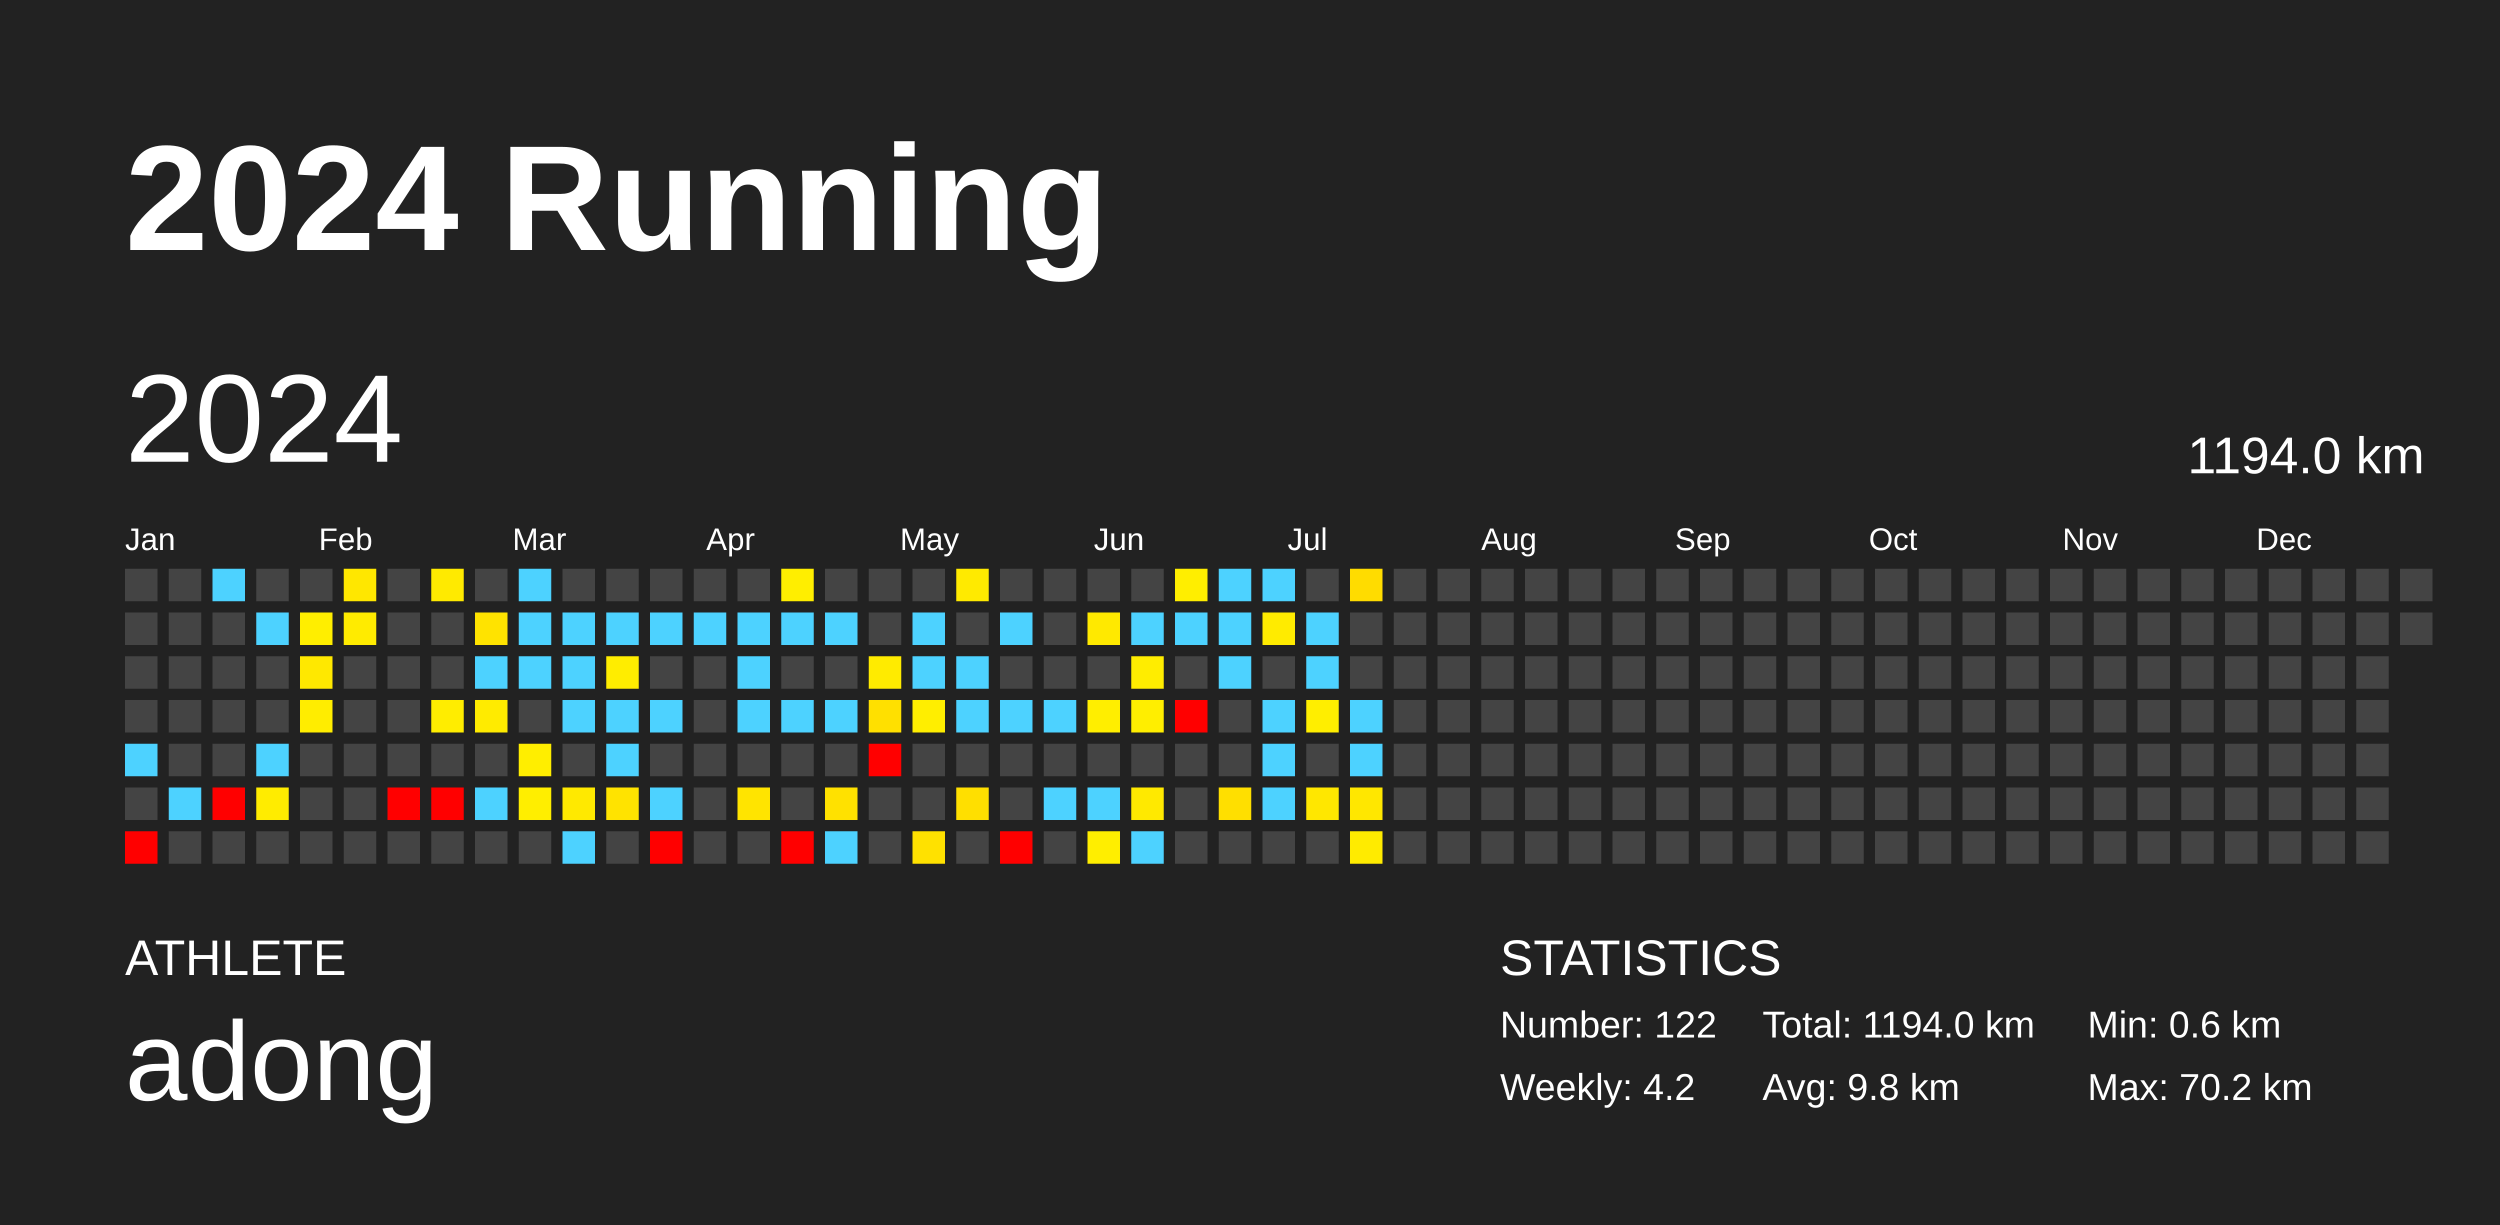
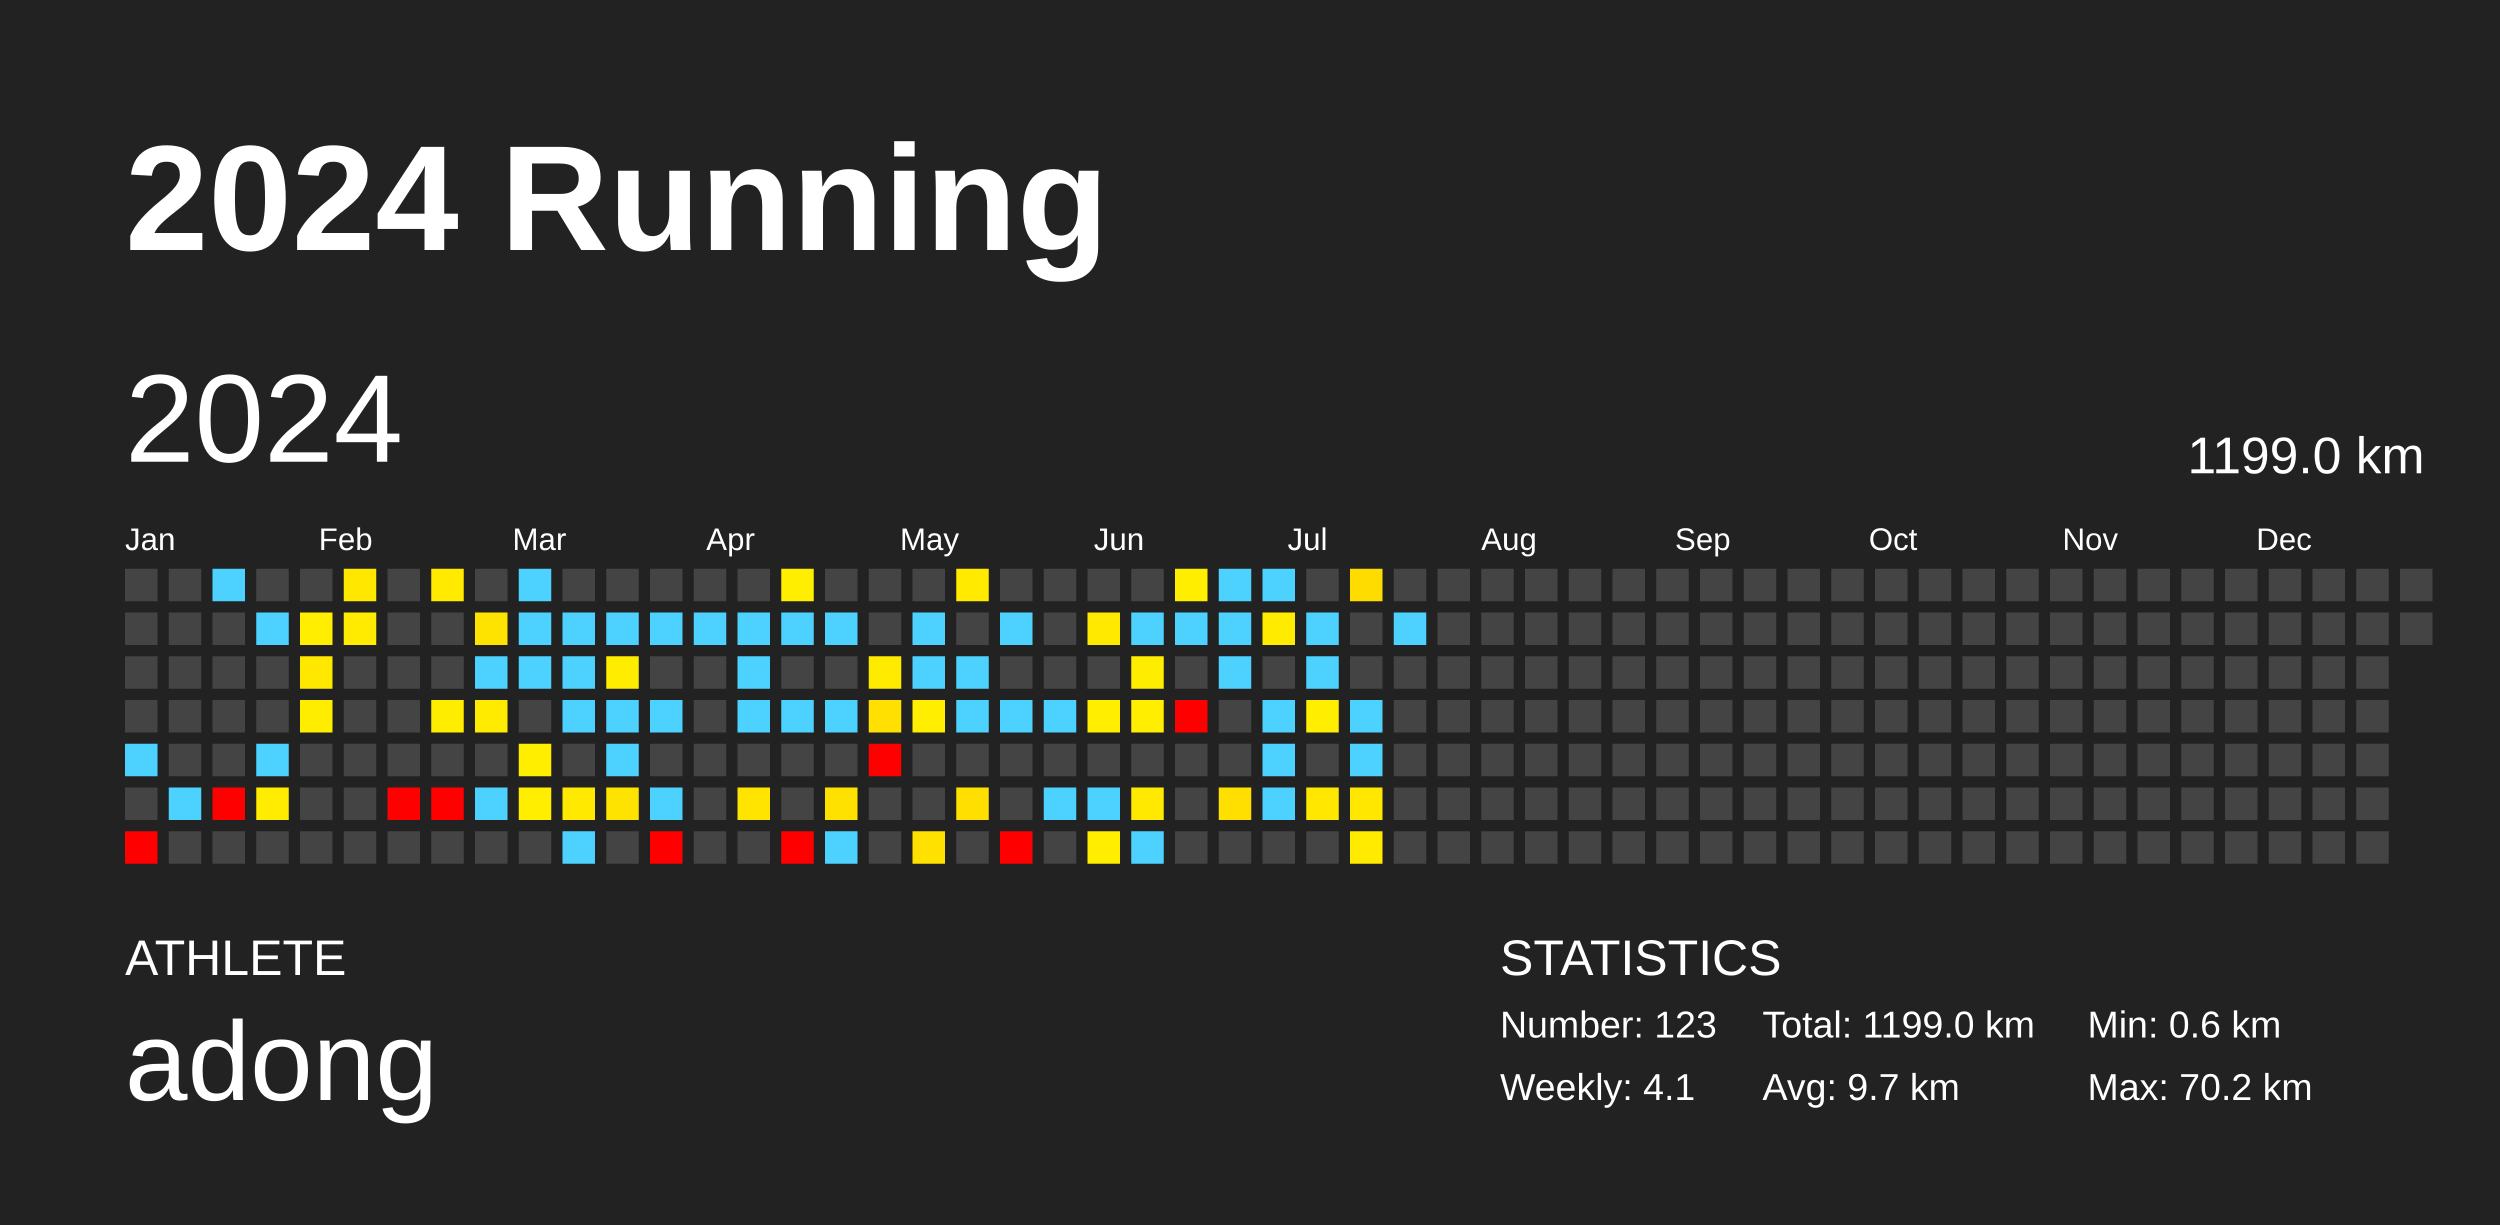
<svg xmlns="http://www.w3.org/2000/svg" baseProfile="full" height="98mm" version="1.1" viewBox="0,0,200,98" width="200mm">
  <defs />
  <rect fill="#222222" height="98" width="200" x="0" y="0" />
  <text fill="#FFFFFF" style="font-size:12px; font-family:Arial; font-weight:bold;" x="10" y="20">2024 Running</text>
  <text fill="#FFFFFF" style="font-size:4px; font-family:Arial" x="10" y="78">ATHLETE</text>
  <text fill="#FFFFFF" style="font-size:9px; font-family:Arial" x="10" y="88">adong</text>
  <text fill="#FFFFFF" style="font-size:4px; font-family:Arial" x="120" y="78">STATISTICS</text>
-   <text fill="#FFFFFF" style="font-size:3px; font-family:Arial" x="120" y="83">Number: 122</text>
-   <text fill="#FFFFFF" style="font-size:3px; font-family:Arial" x="120" y="88">Weekly: 4.2</text>
-   <text fill="#FFFFFF" style="font-size:3px; font-family:Arial" x="141" y="83">Total: 1194.0 km</text>
-   <text fill="#FFFFFF" style="font-size:3px; font-family:Arial" x="141" y="88">Avg: 9.8 km</text>
+   <text fill="#FFFFFF" style="font-size:3px; font-family:Arial" x="120" y="83">Number: 123</text>
+   <text fill="#FFFFFF" style="font-size:3px; font-family:Arial" x="120" y="88">Weekly: 4.1</text>
+   <text fill="#FFFFFF" style="font-size:3px; font-family:Arial" x="141" y="83">Total: 1199.0 km</text>
+   <text fill="#FFFFFF" style="font-size:3px; font-family:Arial" x="141" y="88">Avg: 9.7 km</text>
  <text fill="#FFFFFF" style="font-size:3px; font-family:Arial" x="167" y="83">Min: 0.6 km</text>
  <text fill="#FFFFFF" style="font-size:3px; font-family:Arial" x="167" y="88">Max: 70.2 km</text>
  <text dominant-baseline="hanging" fill="#FFFFFF" style="font-size:10.0px; font-family:Arial;" x="10" y="30">2024</text>
-   <text dominant-baseline="hanging" fill="#FFFFFF" style="font-size:4.125px; font-family:Arial;" x="175" y="35">1194.0 km</text>
+   <text dominant-baseline="hanging" fill="#FFFFFF" style="font-size:4.125px; font-family:Arial;" x="175" y="35">1199.0 km</text>
  <text fill="#FFFFFF" style="font-size:2.5px; font-family:Arial" x="10.0" y="44">Jan</text>
  <text fill="#FFFFFF" style="font-size:2.5px; font-family:Arial" x="25.5" y="44">Feb</text>
  <text fill="#FFFFFF" style="font-size:2.5px; font-family:Arial" x="41.0" y="44">Mar</text>
  <text fill="#FFFFFF" style="font-size:2.5px; font-family:Arial" x="56.5" y="44">Apr</text>
  <text fill="#FFFFFF" style="font-size:2.5px; font-family:Arial" x="72.0" y="44">May</text>
  <text fill="#FFFFFF" style="font-size:2.5px; font-family:Arial" x="87.5" y="44">Jun</text>
  <text fill="#FFFFFF" style="font-size:2.5px; font-family:Arial" x="103.0" y="44">Jul</text>
  <text fill="#FFFFFF" style="font-size:2.5px; font-family:Arial" x="118.5" y="44">Aug</text>
  <text fill="#FFFFFF" style="font-size:2.5px; font-family:Arial" x="134.0" y="44">Sep</text>
  <text fill="#FFFFFF" style="font-size:2.5px; font-family:Arial" x="149.5" y="44">Oct</text>
  <text fill="#FFFFFF" style="font-size:2.5px; font-family:Arial" x="165.0" y="44">Nov</text>
  <text fill="#FFFFFF" style="font-size:2.5px; font-family:Arial" x="180.5" y="44">Dec</text>
  <rect fill="#444444" height="2.6" width="2.6" x="10.0" y="45.5" />
  <rect fill="#444444" height="2.6" width="2.6" x="10.0" y="49.0" />
  <rect fill="#444444" height="2.6" width="2.6" x="10.0" y="52.5" />
  <rect fill="#444444" height="2.6" width="2.6" x="10.0" y="56.0" />
  <rect fill="#4dd2ff" height="2.6" width="2.6" x="10.0" y="59.5" />
  <rect fill="#444444" height="2.6" width="2.6" x="10.0" y="63.0" />
  <rect fill="red" height="2.6" width="2.6" x="10.0" y="66.5" />
  <rect fill="#444444" height="2.6" width="2.6" x="13.5" y="45.5" />
  <rect fill="#444444" height="2.6" width="2.6" x="13.5" y="49.0" />
  <rect fill="#444444" height="2.6" width="2.6" x="13.5" y="52.5" />
  <rect fill="#444444" height="2.6" width="2.6" x="13.5" y="56.0" />
  <rect fill="#444444" height="2.6" width="2.6" x="13.5" y="59.5" />
  <rect fill="#4dd2ff" height="2.6" width="2.6" x="13.5" y="63.0" />
  <rect fill="#444444" height="2.6" width="2.6" x="13.5" y="66.5" />
  <rect fill="#4dd2ff" height="2.6" width="2.6" x="17.0" y="45.5" />
  <rect fill="#444444" height="2.6" width="2.6" x="17.0" y="49.0" />
  <rect fill="#444444" height="2.6" width="2.6" x="17.0" y="52.5" />
  <rect fill="#444444" height="2.6" width="2.6" x="17.0" y="56.0" />
  <rect fill="#444444" height="2.6" width="2.6" x="17.0" y="59.5" />
  <rect fill="red" height="2.6" width="2.6" x="17.0" y="63.0" />
  <rect fill="#444444" height="2.6" width="2.6" x="17.0" y="66.5" />
  <rect fill="#444444" height="2.6" width="2.6" x="20.5" y="45.5" />
  <rect fill="#4dd2ff" height="2.6" width="2.6" x="20.5" y="49.0" />
  <rect fill="#444444" height="2.6" width="2.6" x="20.5" y="52.5" />
  <rect fill="#444444" height="2.6" width="2.6" x="20.5" y="56.0" />
  <rect fill="#4dd2ff" height="2.6" width="2.6" x="20.5" y="59.5" />
  <rect fill="#ffec00" height="2.6" width="2.6" x="20.5" y="63.0" />
  <rect fill="#444444" height="2.6" width="2.6" x="20.5" y="66.5" />
  <rect fill="#444444" height="2.6" width="2.6" x="24.0" y="45.5" />
  <rect fill="#ffee00" height="2.6" width="2.6" x="24.0" y="49.0" />
  <rect fill="#ffe800" height="2.6" width="2.6" x="24.0" y="52.5" />
  <rect fill="#ffed00" height="2.6" width="2.6" x="24.0" y="56.0" />
  <rect fill="#444444" height="2.6" width="2.6" x="24.0" y="59.5" />
  <rect fill="#444444" height="2.6" width="2.6" x="24.0" y="63.0" />
  <rect fill="#444444" height="2.6" width="2.6" x="24.0" y="66.5" />
  <rect fill="#ffe700" height="2.6" width="2.6" x="27.5" y="45.5" />
  <rect fill="#ffeb00" height="2.6" width="2.6" x="27.5" y="49.0" />
  <rect fill="#444444" height="2.6" width="2.6" x="27.5" y="52.5" />
  <rect fill="#444444" height="2.6" width="2.6" x="27.5" y="56.0" />
  <rect fill="#444444" height="2.6" width="2.6" x="27.5" y="59.5" />
  <rect fill="#444444" height="2.6" width="2.6" x="27.5" y="63.0" />
  <rect fill="#444444" height="2.6" width="2.6" x="27.5" y="66.5" />
  <rect fill="#444444" height="2.6" width="2.6" x="31.0" y="45.5" />
  <rect fill="#444444" height="2.6" width="2.6" x="31.0" y="49.0" />
  <rect fill="#444444" height="2.6" width="2.6" x="31.0" y="52.5" />
  <rect fill="#444444" height="2.6" width="2.6" x="31.0" y="56.0" />
  <rect fill="#444444" height="2.6" width="2.6" x="31.0" y="59.5" />
  <rect fill="red" height="2.6" width="2.6" x="31.0" y="63.0" />
  <rect fill="#444444" height="2.6" width="2.6" x="31.0" y="66.5" />
  <rect fill="#ffea00" height="2.6" width="2.6" x="34.5" y="45.5" />
  <rect fill="#444444" height="2.6" width="2.6" x="34.5" y="49.0" />
  <rect fill="#444444" height="2.6" width="2.6" x="34.5" y="52.5" />
  <rect fill="#ffed00" height="2.6" width="2.6" x="34.5" y="56.0" />
  <rect fill="#444444" height="2.6" width="2.6" x="34.5" y="59.5" />
  <rect fill="red" height="2.6" width="2.6" x="34.5" y="63.0" />
  <rect fill="#444444" height="2.6" width="2.6" x="34.5" y="66.5" />
  <rect fill="#444444" height="2.6" width="2.6" x="38.0" y="45.5" />
  <rect fill="#ffe300" height="2.6" width="2.6" x="38.0" y="49.0" />
  <rect fill="#4dd2ff" height="2.6" width="2.6" x="38.0" y="52.5" />
  <rect fill="#ffeb00" height="2.6" width="2.6" x="38.0" y="56.0" />
  <rect fill="#444444" height="2.6" width="2.6" x="38.0" y="59.5" />
  <rect fill="#4dd2ff" height="2.6" width="2.6" x="38.0" y="63.0" />
  <rect fill="#444444" height="2.6" width="2.6" x="38.0" y="66.5" />
  <rect fill="#4dd2ff" height="2.6" width="2.6" x="41.5" y="45.5" />
  <rect fill="#4dd2ff" height="2.6" width="2.6" x="41.5" y="49.0" />
  <rect fill="#4dd2ff" height="2.6" width="2.6" x="41.5" y="52.5" />
  <rect fill="#444444" height="2.6" width="2.6" x="41.5" y="56.0" />
  <rect fill="#ffee00" height="2.6" width="2.6" x="41.5" y="59.5" />
  <rect fill="#ffee00" height="2.6" width="2.6" x="41.5" y="63.0" />
  <rect fill="#444444" height="2.6" width="2.6" x="41.5" y="66.5" />
  <rect fill="#444444" height="2.6" width="2.6" x="45.0" y="45.5" />
  <rect fill="#4dd2ff" height="2.6" width="2.6" x="45.0" y="49.0" />
  <rect fill="#4dd2ff" height="2.6" width="2.6" x="45.0" y="52.5" />
  <rect fill="#4dd2ff" height="2.6" width="2.6" x="45.0" y="56.0" />
  <rect fill="#444444" height="2.6" width="2.6" x="45.0" y="59.5" />
  <rect fill="#ffe900" height="2.6" width="2.6" x="45.0" y="63.0" />
  <rect fill="#4dd2ff" height="2.6" width="2.6" x="45.0" y="66.5" />
  <rect fill="#444444" height="2.6" width="2.6" x="48.5" y="45.5" />
  <rect fill="#4dd2ff" height="2.6" width="2.6" x="48.5" y="49.0" />
  <rect fill="#ffed00" height="2.6" width="2.6" x="48.5" y="52.5" />
  <rect fill="#4dd2ff" height="2.6" width="2.6" x="48.5" y="56.0" />
  <rect fill="#4dd2ff" height="2.6" width="2.6" x="48.5" y="59.5" />
  <rect fill="#ffe300" height="2.6" width="2.6" x="48.5" y="63.0" />
  <rect fill="#444444" height="2.6" width="2.6" x="48.5" y="66.5" />
  <rect fill="#444444" height="2.6" width="2.6" x="52.0" y="45.5" />
  <rect fill="#4dd2ff" height="2.6" width="2.6" x="52.0" y="49.0" />
  <rect fill="#444444" height="2.6" width="2.6" x="52.0" y="52.5" />
  <rect fill="#4dd2ff" height="2.6" width="2.6" x="52.0" y="56.0" />
  <rect fill="#444444" height="2.6" width="2.6" x="52.0" y="59.5" />
  <rect fill="#4dd2ff" height="2.6" width="2.6" x="52.0" y="63.0" />
  <rect fill="red" height="2.6" width="2.6" x="52.0" y="66.5" />
  <rect fill="#444444" height="2.6" width="2.6" x="55.5" y="45.5" />
  <rect fill="#4dd2ff" height="2.6" width="2.6" x="55.5" y="49.0" />
  <rect fill="#444444" height="2.6" width="2.6" x="55.5" y="52.5" />
  <rect fill="#444444" height="2.6" width="2.6" x="55.5" y="56.0" />
  <rect fill="#444444" height="2.6" width="2.6" x="55.5" y="59.5" />
  <rect fill="#444444" height="2.6" width="2.6" x="55.5" y="63.0" />
  <rect fill="#444444" height="2.6" width="2.6" x="55.5" y="66.5" />
  <rect fill="#444444" height="2.6" width="2.6" x="59.0" y="45.5" />
  <rect fill="#4dd2ff" height="2.6" width="2.6" x="59.0" y="49.0" />
  <rect fill="#4dd2ff" height="2.6" width="2.6" x="59.0" y="52.5" />
  <rect fill="#4dd2ff" height="2.6" width="2.6" x="59.0" y="56.0" />
  <rect fill="#444444" height="2.6" width="2.6" x="59.0" y="59.5" />
  <rect fill="#ffe400" height="2.6" width="2.6" x="59.0" y="63.0" />
  <rect fill="#444444" height="2.6" width="2.6" x="59.0" y="66.5" />
  <rect fill="#ffee00" height="2.6" width="2.6" x="62.5" y="45.5" />
  <rect fill="#4dd2ff" height="2.6" width="2.6" x="62.5" y="49.0" />
  <rect fill="#444444" height="2.6" width="2.6" x="62.5" y="52.5" />
  <rect fill="#4dd2ff" height="2.6" width="2.6" x="62.5" y="56.0" />
  <rect fill="#444444" height="2.6" width="2.6" x="62.5" y="59.5" />
  <rect fill="#444444" height="2.6" width="2.6" x="62.5" y="63.0" />
  <rect fill="red" height="2.6" width="2.6" x="62.5" y="66.5" />
  <rect fill="#444444" height="2.6" width="2.6" x="66.0" y="45.5" />
  <rect fill="#4dd2ff" height="2.6" width="2.6" x="66.0" y="49.0" />
  <rect fill="#444444" height="2.6" width="2.6" x="66.0" y="52.5" />
  <rect fill="#4dd2ff" height="2.6" width="2.6" x="66.0" y="56.0" />
  <rect fill="#444444" height="2.6" width="2.6" x="66.0" y="59.5" />
  <rect fill="#ffe100" height="2.6" width="2.6" x="66.0" y="63.0" />
  <rect fill="#4dd2ff" height="2.6" width="2.6" x="66.0" y="66.5" />
  <rect fill="#444444" height="2.6" width="2.6" x="69.5" y="45.5" />
  <rect fill="#444444" height="2.6" width="2.6" x="69.5" y="49.0" />
  <rect fill="#ffeb00" height="2.6" width="2.6" x="69.5" y="52.5" />
  <rect fill="#ffe000" height="2.6" width="2.6" x="69.5" y="56.0" />
  <rect fill="red" height="2.6" width="2.6" x="69.5" y="59.5" />
  <rect fill="#444444" height="2.6" width="2.6" x="69.5" y="63.0" />
  <rect fill="#444444" height="2.6" width="2.6" x="69.5" y="66.5" />
  <rect fill="#444444" height="2.6" width="2.6" x="73.0" y="45.5" />
  <rect fill="#4dd2ff" height="2.6" width="2.6" x="73.0" y="49.0" />
  <rect fill="#4dd2ff" height="2.6" width="2.6" x="73.0" y="52.5" />
  <rect fill="#ffee00" height="2.6" width="2.6" x="73.0" y="56.0" />
  <rect fill="#444444" height="2.6" width="2.6" x="73.0" y="59.5" />
  <rect fill="#444444" height="2.6" width="2.6" x="73.0" y="63.0" />
  <rect fill="#ffe100" height="2.6" width="2.6" x="73.0" y="66.5" />
  <rect fill="#ffea00" height="2.6" width="2.6" x="76.5" y="45.5" />
  <rect fill="#444444" height="2.6" width="2.6" x="76.5" y="49.0" />
  <rect fill="#4dd2ff" height="2.6" width="2.6" x="76.5" y="52.5" />
  <rect fill="#4dd2ff" height="2.6" width="2.6" x="76.5" y="56.0" />
  <rect fill="#444444" height="2.6" width="2.6" x="76.5" y="59.5" />
  <rect fill="#ffdf00" height="2.6" width="2.6" x="76.5" y="63.0" />
  <rect fill="#444444" height="2.6" width="2.6" x="76.5" y="66.5" />
  <rect fill="#444444" height="2.6" width="2.6" x="80.0" y="45.5" />
  <rect fill="#4dd2ff" height="2.6" width="2.6" x="80.0" y="49.0" />
  <rect fill="#444444" height="2.6" width="2.6" x="80.0" y="52.5" />
  <rect fill="#4dd2ff" height="2.6" width="2.6" x="80.0" y="56.0" />
  <rect fill="#444444" height="2.6" width="2.6" x="80.0" y="59.5" />
  <rect fill="#444444" height="2.6" width="2.6" x="80.0" y="63.0" />
  <rect fill="red" height="2.6" width="2.6" x="80.0" y="66.5" />
  <rect fill="#444444" height="2.6" width="2.6" x="83.5" y="45.5" />
  <rect fill="#444444" height="2.6" width="2.6" x="83.5" y="49.0" />
  <rect fill="#444444" height="2.6" width="2.6" x="83.5" y="52.5" />
  <rect fill="#4dd2ff" height="2.6" width="2.6" x="83.5" y="56.0" />
  <rect fill="#444444" height="2.6" width="2.6" x="83.5" y="59.5" />
  <rect fill="#4dd2ff" height="2.6" width="2.6" x="83.5" y="63.0" />
  <rect fill="#444444" height="2.6" width="2.6" x="83.5" y="66.5" />
  <rect fill="#444444" height="2.6" width="2.6" x="87.0" y="45.5" />
  <rect fill="#ffe900" height="2.6" width="2.6" x="87.0" y="49.0" />
  <rect fill="#444444" height="2.6" width="2.6" x="87.0" y="52.5" />
  <rect fill="#ffee00" height="2.6" width="2.6" x="87.0" y="56.0" />
  <rect fill="#444444" height="2.6" width="2.6" x="87.0" y="59.5" />
  <rect fill="#4dd2ff" height="2.6" width="2.6" x="87.0" y="63.0" />
  <rect fill="#ffee00" height="2.6" width="2.6" x="87.0" y="66.5" />
  <rect fill="#444444" height="2.6" width="2.6" x="90.5" y="45.5" />
  <rect fill="#4dd2ff" height="2.6" width="2.6" x="90.5" y="49.0" />
  <rect fill="#ffed00" height="2.6" width="2.6" x="90.5" y="52.5" />
  <rect fill="#ffee00" height="2.6" width="2.6" x="90.5" y="56.0" />
  <rect fill="#444444" height="2.6" width="2.6" x="90.5" y="59.5" />
  <rect fill="#ffe900" height="2.6" width="2.6" x="90.5" y="63.0" />
  <rect fill="#4dd2ff" height="2.6" width="2.6" x="90.5" y="66.5" />
  <rect fill="#ffee00" height="2.6" width="2.6" x="94.0" y="45.5" />
  <rect fill="#4dd2ff" height="2.6" width="2.6" x="94.0" y="49.0" />
  <rect fill="#444444" height="2.6" width="2.6" x="94.0" y="52.5" />
  <rect fill="red" height="2.6" width="2.6" x="94.0" y="56.0" />
  <rect fill="#444444" height="2.6" width="2.6" x="94.0" y="59.5" />
  <rect fill="#444444" height="2.6" width="2.6" x="94.0" y="63.0" />
  <rect fill="#444444" height="2.6" width="2.6" x="94.0" y="66.5" />
  <rect fill="#4dd2ff" height="2.6" width="2.6" x="97.5" y="45.5" />
  <rect fill="#4dd2ff" height="2.6" width="2.6" x="97.5" y="49.0" />
  <rect fill="#4dd2ff" height="2.6" width="2.6" x="97.5" y="52.5" />
  <rect fill="#444444" height="2.6" width="2.6" x="97.5" y="56.0" />
  <rect fill="#444444" height="2.6" width="2.6" x="97.5" y="59.5" />
  <rect fill="#ffdf00" height="2.6" width="2.6" x="97.5" y="63.0" />
  <rect fill="#444444" height="2.6" width="2.6" x="97.5" y="66.5" />
  <rect fill="#4dd2ff" height="2.6" width="2.6" x="101.0" y="45.5" />
  <rect fill="#ffeb00" height="2.6" width="2.6" x="101.0" y="49.0" />
  <rect fill="#444444" height="2.6" width="2.6" x="101.0" y="52.5" />
  <rect fill="#4dd2ff" height="2.6" width="2.6" x="101.0" y="56.0" />
  <rect fill="#4dd2ff" height="2.6" width="2.6" x="101.0" y="59.5" />
  <rect fill="#4dd2ff" height="2.6" width="2.6" x="101.0" y="63.0" />
  <rect fill="#444444" height="2.6" width="2.6" x="101.0" y="66.5" />
  <rect fill="#444444" height="2.6" width="2.6" x="104.5" y="45.5" />
  <rect fill="#4dd2ff" height="2.6" width="2.6" x="104.5" y="49.0" />
  <rect fill="#4dd2ff" height="2.6" width="2.6" x="104.5" y="52.5" />
  <rect fill="#ffee00" height="2.6" width="2.6" x="104.5" y="56.0" />
  <rect fill="#444444" height="2.6" width="2.6" x="104.5" y="59.5" />
  <rect fill="#ffe700" height="2.6" width="2.6" x="104.5" y="63.0" />
  <rect fill="#444444" height="2.6" width="2.6" x="104.5" y="66.5" />
  <rect fill="#ffdc00" height="2.6" width="2.6" x="108.0" y="45.5" />
  <rect fill="#444444" height="2.6" width="2.6" x="108.0" y="49.0" />
  <rect fill="#444444" height="2.6" width="2.6" x="108.0" y="52.5" />
  <rect fill="#4dd2ff" height="2.6" width="2.6" x="108.0" y="56.0" />
  <rect fill="#4dd2ff" height="2.6" width="2.6" x="108.0" y="59.5" />
  <rect fill="#ffe700" height="2.6" width="2.6" x="108.0" y="63.0" />
  <rect fill="#ffeb00" height="2.6" width="2.6" x="108.0" y="66.5" />
  <rect fill="#444444" height="2.6" width="2.6" x="111.5" y="45.5" />
-   <rect fill="#444444" height="2.6" width="2.6" x="111.5" y="49.0" />
+   <rect fill="#4dd2ff" height="2.6" width="2.6" x="111.5" y="49.0" />
  <rect fill="#444444" height="2.6" width="2.6" x="111.5" y="52.5" />
  <rect fill="#444444" height="2.6" width="2.6" x="111.5" y="56.0" />
  <rect fill="#444444" height="2.6" width="2.6" x="111.5" y="59.5" />
  <rect fill="#444444" height="2.6" width="2.6" x="111.5" y="63.0" />
  <rect fill="#444444" height="2.6" width="2.6" x="111.5" y="66.5" />
  <rect fill="#444444" height="2.6" width="2.6" x="115.0" y="45.5" />
  <rect fill="#444444" height="2.6" width="2.6" x="115.0" y="49.0" />
  <rect fill="#444444" height="2.6" width="2.6" x="115.0" y="52.5" />
  <rect fill="#444444" height="2.6" width="2.6" x="115.0" y="56.0" />
  <rect fill="#444444" height="2.6" width="2.6" x="115.0" y="59.5" />
  <rect fill="#444444" height="2.6" width="2.6" x="115.0" y="63.0" />
  <rect fill="#444444" height="2.6" width="2.6" x="115.0" y="66.5" />
  <rect fill="#444444" height="2.6" width="2.6" x="118.5" y="45.5" />
  <rect fill="#444444" height="2.6" width="2.6" x="118.5" y="49.0" />
  <rect fill="#444444" height="2.6" width="2.6" x="118.5" y="52.5" />
  <rect fill="#444444" height="2.6" width="2.6" x="118.5" y="56.0" />
  <rect fill="#444444" height="2.6" width="2.6" x="118.5" y="59.5" />
  <rect fill="#444444" height="2.6" width="2.6" x="118.5" y="63.0" />
  <rect fill="#444444" height="2.6" width="2.6" x="118.5" y="66.5" />
  <rect fill="#444444" height="2.6" width="2.6" x="122.0" y="45.5" />
  <rect fill="#444444" height="2.6" width="2.6" x="122.0" y="49.0" />
  <rect fill="#444444" height="2.6" width="2.6" x="122.0" y="52.5" />
  <rect fill="#444444" height="2.6" width="2.6" x="122.0" y="56.0" />
  <rect fill="#444444" height="2.6" width="2.6" x="122.0" y="59.5" />
  <rect fill="#444444" height="2.6" width="2.6" x="122.0" y="63.0" />
  <rect fill="#444444" height="2.6" width="2.6" x="122.0" y="66.5" />
  <rect fill="#444444" height="2.6" width="2.6" x="125.5" y="45.5" />
  <rect fill="#444444" height="2.6" width="2.6" x="125.5" y="49.0" />
  <rect fill="#444444" height="2.6" width="2.6" x="125.5" y="52.5" />
  <rect fill="#444444" height="2.6" width="2.6" x="125.5" y="56.0" />
  <rect fill="#444444" height="2.6" width="2.6" x="125.5" y="59.5" />
  <rect fill="#444444" height="2.6" width="2.6" x="125.5" y="63.0" />
  <rect fill="#444444" height="2.6" width="2.6" x="125.5" y="66.5" />
  <rect fill="#444444" height="2.6" width="2.6" x="129.0" y="45.5" />
  <rect fill="#444444" height="2.6" width="2.6" x="129.0" y="49.0" />
  <rect fill="#444444" height="2.6" width="2.6" x="129.0" y="52.5" />
  <rect fill="#444444" height="2.6" width="2.6" x="129.0" y="56.0" />
  <rect fill="#444444" height="2.6" width="2.6" x="129.0" y="59.5" />
  <rect fill="#444444" height="2.6" width="2.6" x="129.0" y="63.0" />
  <rect fill="#444444" height="2.6" width="2.6" x="129.0" y="66.5" />
  <rect fill="#444444" height="2.6" width="2.6" x="132.5" y="45.5" />
  <rect fill="#444444" height="2.6" width="2.6" x="132.5" y="49.0" />
  <rect fill="#444444" height="2.6" width="2.6" x="132.5" y="52.5" />
  <rect fill="#444444" height="2.6" width="2.6" x="132.5" y="56.0" />
  <rect fill="#444444" height="2.6" width="2.6" x="132.5" y="59.5" />
  <rect fill="#444444" height="2.6" width="2.6" x="132.5" y="63.0" />
  <rect fill="#444444" height="2.6" width="2.6" x="132.5" y="66.5" />
  <rect fill="#444444" height="2.6" width="2.6" x="136.0" y="45.5" />
  <rect fill="#444444" height="2.6" width="2.6" x="136.0" y="49.0" />
  <rect fill="#444444" height="2.6" width="2.6" x="136.0" y="52.5" />
  <rect fill="#444444" height="2.6" width="2.6" x="136.0" y="56.0" />
  <rect fill="#444444" height="2.6" width="2.6" x="136.0" y="59.5" />
  <rect fill="#444444" height="2.6" width="2.6" x="136.0" y="63.0" />
  <rect fill="#444444" height="2.6" width="2.6" x="136.0" y="66.5" />
  <rect fill="#444444" height="2.6" width="2.6" x="139.5" y="45.5" />
  <rect fill="#444444" height="2.6" width="2.6" x="139.5" y="49.0" />
  <rect fill="#444444" height="2.6" width="2.6" x="139.5" y="52.5" />
  <rect fill="#444444" height="2.6" width="2.6" x="139.5" y="56.0" />
  <rect fill="#444444" height="2.6" width="2.6" x="139.5" y="59.5" />
  <rect fill="#444444" height="2.6" width="2.6" x="139.5" y="63.0" />
  <rect fill="#444444" height="2.6" width="2.6" x="139.5" y="66.5" />
  <rect fill="#444444" height="2.6" width="2.6" x="143.0" y="45.5" />
  <rect fill="#444444" height="2.6" width="2.6" x="143.0" y="49.0" />
  <rect fill="#444444" height="2.6" width="2.6" x="143.0" y="52.5" />
  <rect fill="#444444" height="2.6" width="2.6" x="143.0" y="56.0" />
  <rect fill="#444444" height="2.6" width="2.6" x="143.0" y="59.5" />
  <rect fill="#444444" height="2.6" width="2.6" x="143.0" y="63.0" />
  <rect fill="#444444" height="2.6" width="2.6" x="143.0" y="66.5" />
  <rect fill="#444444" height="2.6" width="2.6" x="146.5" y="45.5" />
  <rect fill="#444444" height="2.6" width="2.6" x="146.5" y="49.0" />
  <rect fill="#444444" height="2.6" width="2.6" x="146.5" y="52.5" />
  <rect fill="#444444" height="2.6" width="2.6" x="146.5" y="56.0" />
  <rect fill="#444444" height="2.6" width="2.6" x="146.5" y="59.5" />
  <rect fill="#444444" height="2.6" width="2.6" x="146.5" y="63.0" />
  <rect fill="#444444" height="2.6" width="2.6" x="146.5" y="66.5" />
  <rect fill="#444444" height="2.6" width="2.6" x="150.0" y="45.5" />
  <rect fill="#444444" height="2.6" width="2.6" x="150.0" y="49.0" />
  <rect fill="#444444" height="2.6" width="2.6" x="150.0" y="52.5" />
  <rect fill="#444444" height="2.6" width="2.6" x="150.0" y="56.0" />
  <rect fill="#444444" height="2.6" width="2.6" x="150.0" y="59.5" />
  <rect fill="#444444" height="2.6" width="2.6" x="150.0" y="63.0" />
  <rect fill="#444444" height="2.6" width="2.6" x="150.0" y="66.5" />
  <rect fill="#444444" height="2.6" width="2.6" x="153.5" y="45.5" />
  <rect fill="#444444" height="2.6" width="2.6" x="153.5" y="49.0" />
  <rect fill="#444444" height="2.6" width="2.6" x="153.5" y="52.5" />
  <rect fill="#444444" height="2.6" width="2.6" x="153.5" y="56.0" />
  <rect fill="#444444" height="2.6" width="2.6" x="153.5" y="59.5" />
  <rect fill="#444444" height="2.6" width="2.6" x="153.5" y="63.0" />
  <rect fill="#444444" height="2.6" width="2.6" x="153.5" y="66.5" />
  <rect fill="#444444" height="2.6" width="2.6" x="157.0" y="45.5" />
  <rect fill="#444444" height="2.6" width="2.6" x="157.0" y="49.0" />
  <rect fill="#444444" height="2.6" width="2.6" x="157.0" y="52.5" />
  <rect fill="#444444" height="2.6" width="2.6" x="157.0" y="56.0" />
  <rect fill="#444444" height="2.6" width="2.6" x="157.0" y="59.5" />
  <rect fill="#444444" height="2.6" width="2.6" x="157.0" y="63.0" />
  <rect fill="#444444" height="2.6" width="2.6" x="157.0" y="66.5" />
  <rect fill="#444444" height="2.6" width="2.6" x="160.5" y="45.5" />
  <rect fill="#444444" height="2.6" width="2.6" x="160.5" y="49.0" />
  <rect fill="#444444" height="2.6" width="2.6" x="160.5" y="52.5" />
  <rect fill="#444444" height="2.6" width="2.6" x="160.5" y="56.0" />
  <rect fill="#444444" height="2.6" width="2.6" x="160.5" y="59.5" />
  <rect fill="#444444" height="2.6" width="2.6" x="160.5" y="63.0" />
  <rect fill="#444444" height="2.6" width="2.6" x="160.5" y="66.5" />
  <rect fill="#444444" height="2.6" width="2.6" x="164.0" y="45.5" />
  <rect fill="#444444" height="2.6" width="2.6" x="164.0" y="49.0" />
  <rect fill="#444444" height="2.6" width="2.6" x="164.0" y="52.5" />
  <rect fill="#444444" height="2.6" width="2.6" x="164.0" y="56.0" />
  <rect fill="#444444" height="2.6" width="2.6" x="164.0" y="59.5" />
  <rect fill="#444444" height="2.6" width="2.6" x="164.0" y="63.0" />
  <rect fill="#444444" height="2.6" width="2.6" x="164.0" y="66.5" />
  <rect fill="#444444" height="2.6" width="2.6" x="167.5" y="45.5" />
  <rect fill="#444444" height="2.6" width="2.6" x="167.5" y="49.0" />
  <rect fill="#444444" height="2.6" width="2.6" x="167.5" y="52.5" />
  <rect fill="#444444" height="2.6" width="2.6" x="167.5" y="56.0" />
  <rect fill="#444444" height="2.6" width="2.6" x="167.5" y="59.5" />
  <rect fill="#444444" height="2.6" width="2.6" x="167.5" y="63.0" />
  <rect fill="#444444" height="2.6" width="2.6" x="167.5" y="66.5" />
  <rect fill="#444444" height="2.6" width="2.6" x="171.0" y="45.5" />
  <rect fill="#444444" height="2.6" width="2.6" x="171.0" y="49.0" />
  <rect fill="#444444" height="2.6" width="2.6" x="171.0" y="52.5" />
  <rect fill="#444444" height="2.6" width="2.6" x="171.0" y="56.0" />
  <rect fill="#444444" height="2.6" width="2.6" x="171.0" y="59.5" />
  <rect fill="#444444" height="2.6" width="2.6" x="171.0" y="63.0" />
  <rect fill="#444444" height="2.6" width="2.6" x="171.0" y="66.5" />
  <rect fill="#444444" height="2.6" width="2.6" x="174.5" y="45.5" />
  <rect fill="#444444" height="2.6" width="2.6" x="174.5" y="49.0" />
  <rect fill="#444444" height="2.6" width="2.6" x="174.5" y="52.5" />
  <rect fill="#444444" height="2.6" width="2.6" x="174.5" y="56.0" />
  <rect fill="#444444" height="2.6" width="2.6" x="174.5" y="59.5" />
  <rect fill="#444444" height="2.6" width="2.6" x="174.5" y="63.0" />
  <rect fill="#444444" height="2.6" width="2.6" x="174.5" y="66.5" />
  <rect fill="#444444" height="2.6" width="2.6" x="178.0" y="45.5" />
  <rect fill="#444444" height="2.6" width="2.6" x="178.0" y="49.0" />
  <rect fill="#444444" height="2.6" width="2.6" x="178.0" y="52.5" />
  <rect fill="#444444" height="2.6" width="2.6" x="178.0" y="56.0" />
  <rect fill="#444444" height="2.6" width="2.6" x="178.0" y="59.5" />
  <rect fill="#444444" height="2.6" width="2.6" x="178.0" y="63.0" />
  <rect fill="#444444" height="2.6" width="2.6" x="178.0" y="66.5" />
  <rect fill="#444444" height="2.6" width="2.6" x="181.5" y="45.5" />
  <rect fill="#444444" height="2.6" width="2.6" x="181.5" y="49.0" />
  <rect fill="#444444" height="2.6" width="2.6" x="181.5" y="52.5" />
  <rect fill="#444444" height="2.6" width="2.6" x="181.5" y="56.0" />
  <rect fill="#444444" height="2.6" width="2.6" x="181.5" y="59.5" />
  <rect fill="#444444" height="2.6" width="2.6" x="181.5" y="63.0" />
  <rect fill="#444444" height="2.6" width="2.6" x="181.5" y="66.5" />
  <rect fill="#444444" height="2.6" width="2.6" x="185.0" y="45.5" />
  <rect fill="#444444" height="2.6" width="2.6" x="185.0" y="49.0" />
  <rect fill="#444444" height="2.6" width="2.6" x="185.0" y="52.5" />
  <rect fill="#444444" height="2.6" width="2.6" x="185.0" y="56.0" />
  <rect fill="#444444" height="2.6" width="2.6" x="185.0" y="59.5" />
  <rect fill="#444444" height="2.6" width="2.6" x="185.0" y="63.0" />
  <rect fill="#444444" height="2.6" width="2.6" x="185.0" y="66.5" />
  <rect fill="#444444" height="2.6" width="2.6" x="188.5" y="45.5" />
  <rect fill="#444444" height="2.6" width="2.6" x="188.5" y="49.0" />
  <rect fill="#444444" height="2.6" width="2.6" x="188.5" y="52.5" />
  <rect fill="#444444" height="2.6" width="2.6" x="188.5" y="56.0" />
  <rect fill="#444444" height="2.6" width="2.6" x="188.5" y="59.5" />
  <rect fill="#444444" height="2.6" width="2.6" x="188.5" y="63.0" />
  <rect fill="#444444" height="2.6" width="2.6" x="188.5" y="66.5" />
  <rect fill="#444444" height="2.6" width="2.6" x="192.0" y="45.5" />
  <rect fill="#444444" height="2.6" width="2.6" x="192.0" y="49.0" />
</svg>
